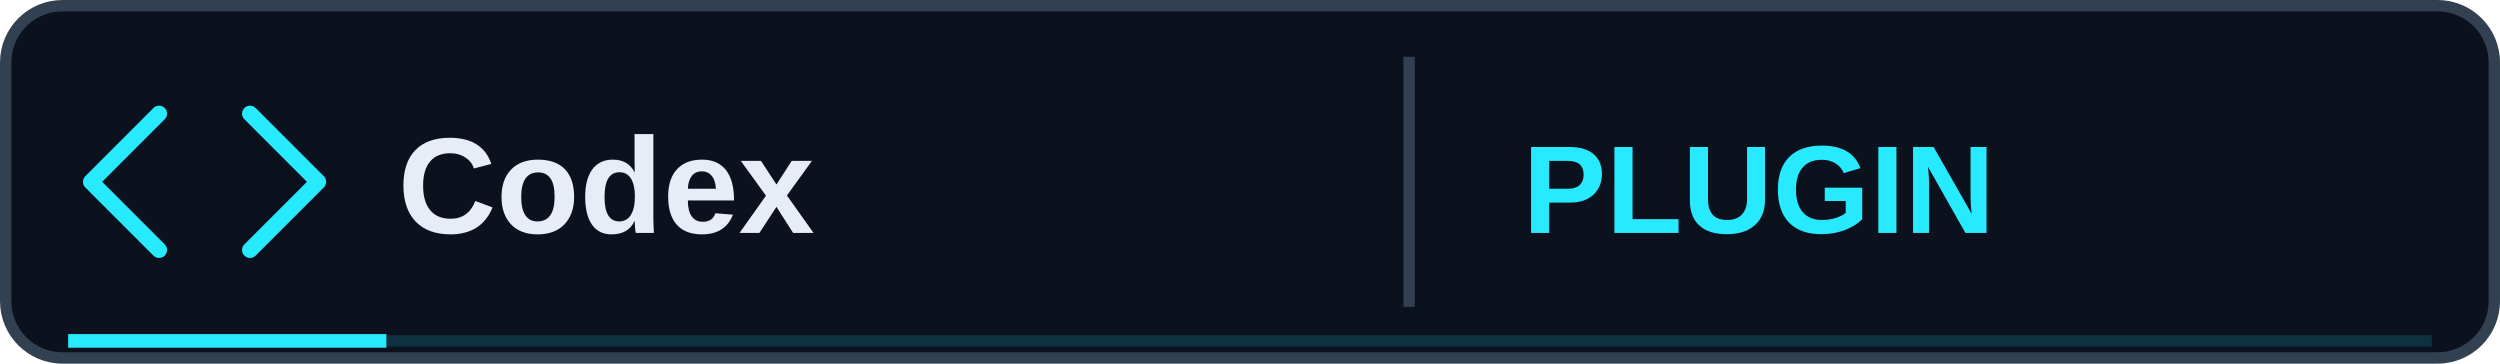
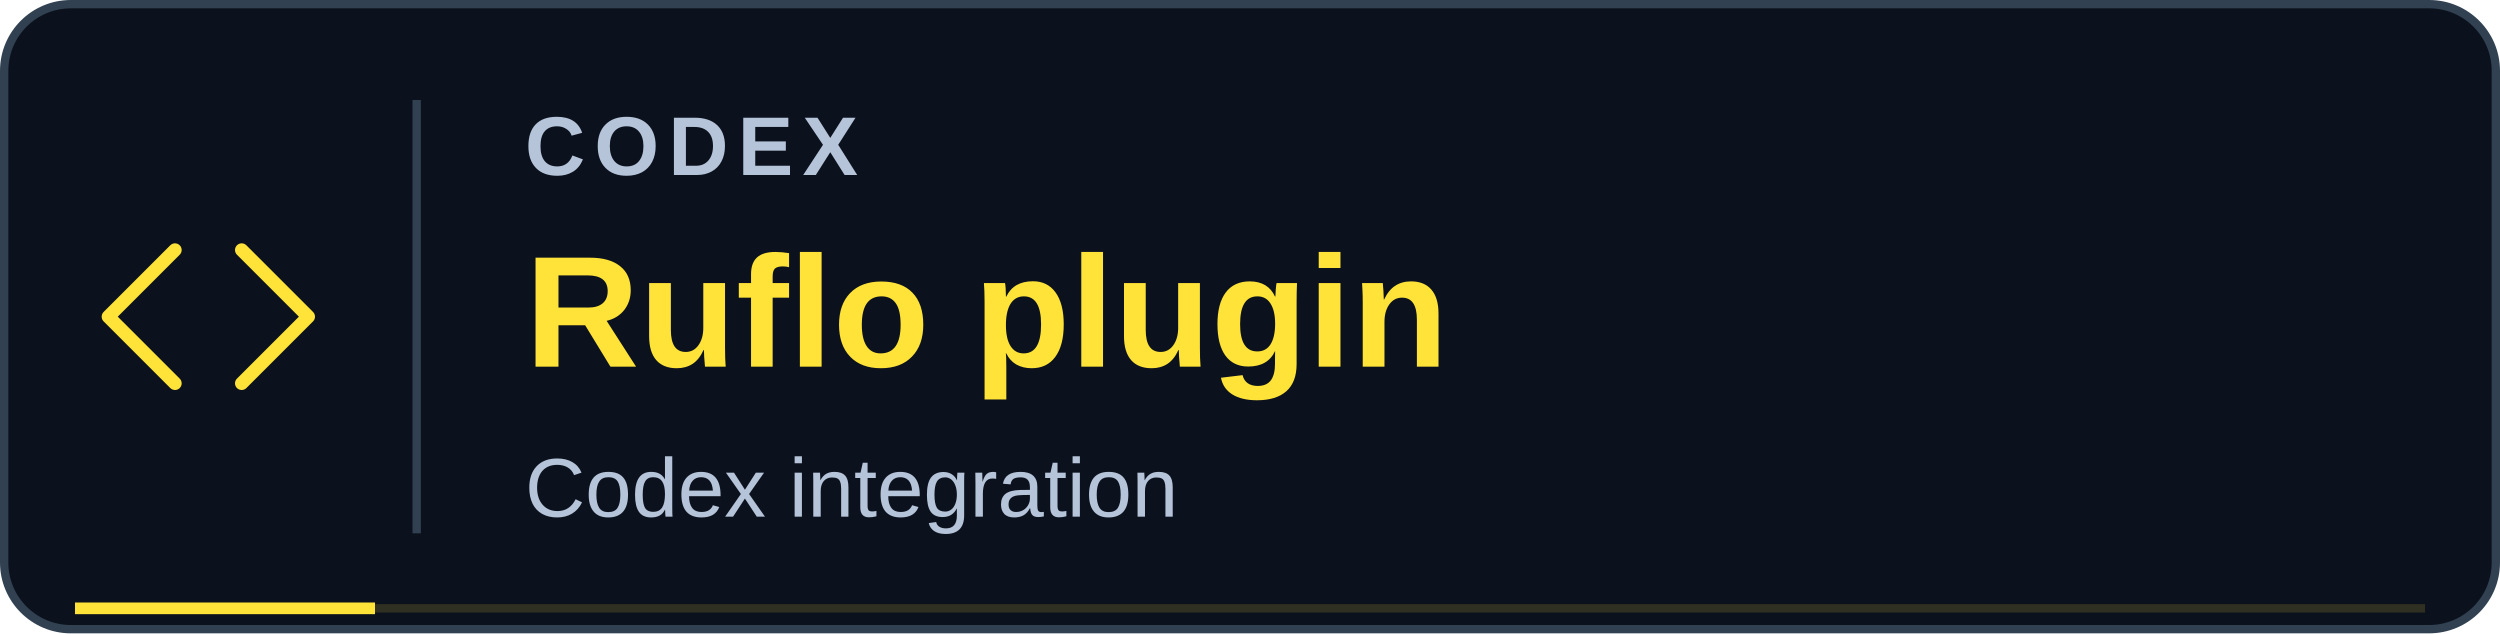
- <svg xmlns="http://www.w3.org/2000/svg" width="220" height="32" viewBox="0 0 220 32" role="img" aria-labelledby="t d">
-   <style>text{font-family:Arial,Helvetica,sans-serif}.signal{stroke-dasharray:28 180;animation:travel 6s linear infinite}.icon{animation:glow 4s ease-in-out infinite}@keyframes travel{to{stroke-dashoffset:-416}}@keyframes glow{0%,100%{opacity:.55}50%{opacity:1}}@media(prefers-reduced-motion:reduce){*{animation:none!important}}</style>
-   <rect x=".5" y=".5" width="219" height="31" rx="5" fill="#0b111d" stroke="#314151" />
-   <path d="M124 5V27" stroke="#314151" />
-   <path d="M6 30H214" stroke="#27eaff" stroke-opacity=".15" />
-   <path class="signal" d="M6 30H214" stroke="#27eaff" stroke-width="1.2" />
-   <g class="icon" transform="translate(18 16)" fill="none" stroke="#27eaff" stroke-width="1.4" stroke-linecap="round" stroke-linejoin="round">
-     <path d="M-4 -6L-10 0L-4 6M4 -6L10 0L4 6" />
+ <svg xmlns="http://www.w3.org/2000/svg" width="300" height="76" viewBox="0 0 300 76" role="img" aria-labelledby="t d">
+   <style>text{font-family:Arial,Helvetica,sans-serif}.signal{stroke-dasharray:36 250;animation:travel 7s linear infinite}.icon{animation:glow 4s ease-in-out infinite}@keyframes travel{to{stroke-dashoffset:-572}}@keyframes glow{0%,100%{opacity:.55}50%{opacity:1}}@media(prefers-reduced-motion:reduce){*{animation:none!important}}</style>
+   <rect x=".5" y=".5" width="299" height="75" rx="8" fill="#0b111d" stroke="#314151" />
+   <path d="M50 12V64" stroke="#314151" />
+   <g class="icon" transform="translate(25 38)" fill="none" stroke="#ffe338" stroke-width="1.6" stroke-linecap="round" stroke-linejoin="round">
+     <path d="M-4 -8L-12 0L-4 8M4 -8L12 0L4 8" />
  </g>
-   <text x="35" y="20.5" fill="#e6edf6" font-size="12" font-weight="600">Codex</text>
-   <text x="134" y="20.5" fill="#27eaff" font-size="11" font-weight="700">PLUGIN</text>
+   <text x="63" y="21" fill="#b5c4d8" font-size="10" font-weight="600" letter-spacing="1.1">CODEX</text>
+   <text x="63" y="44" fill="#ffe338" font-size="19" font-weight="700">Ruflo plugin</text>
+   <text x="63" y="62" fill="#b5c4d8" font-size="10">Codex integration</text>
+   <path d="M9 73H291" stroke="#ffe338" stroke-opacity=".15" />
+   <path class="signal" d="M9 73H291" stroke="#ffe338" stroke-width="1.4" />
</svg>
